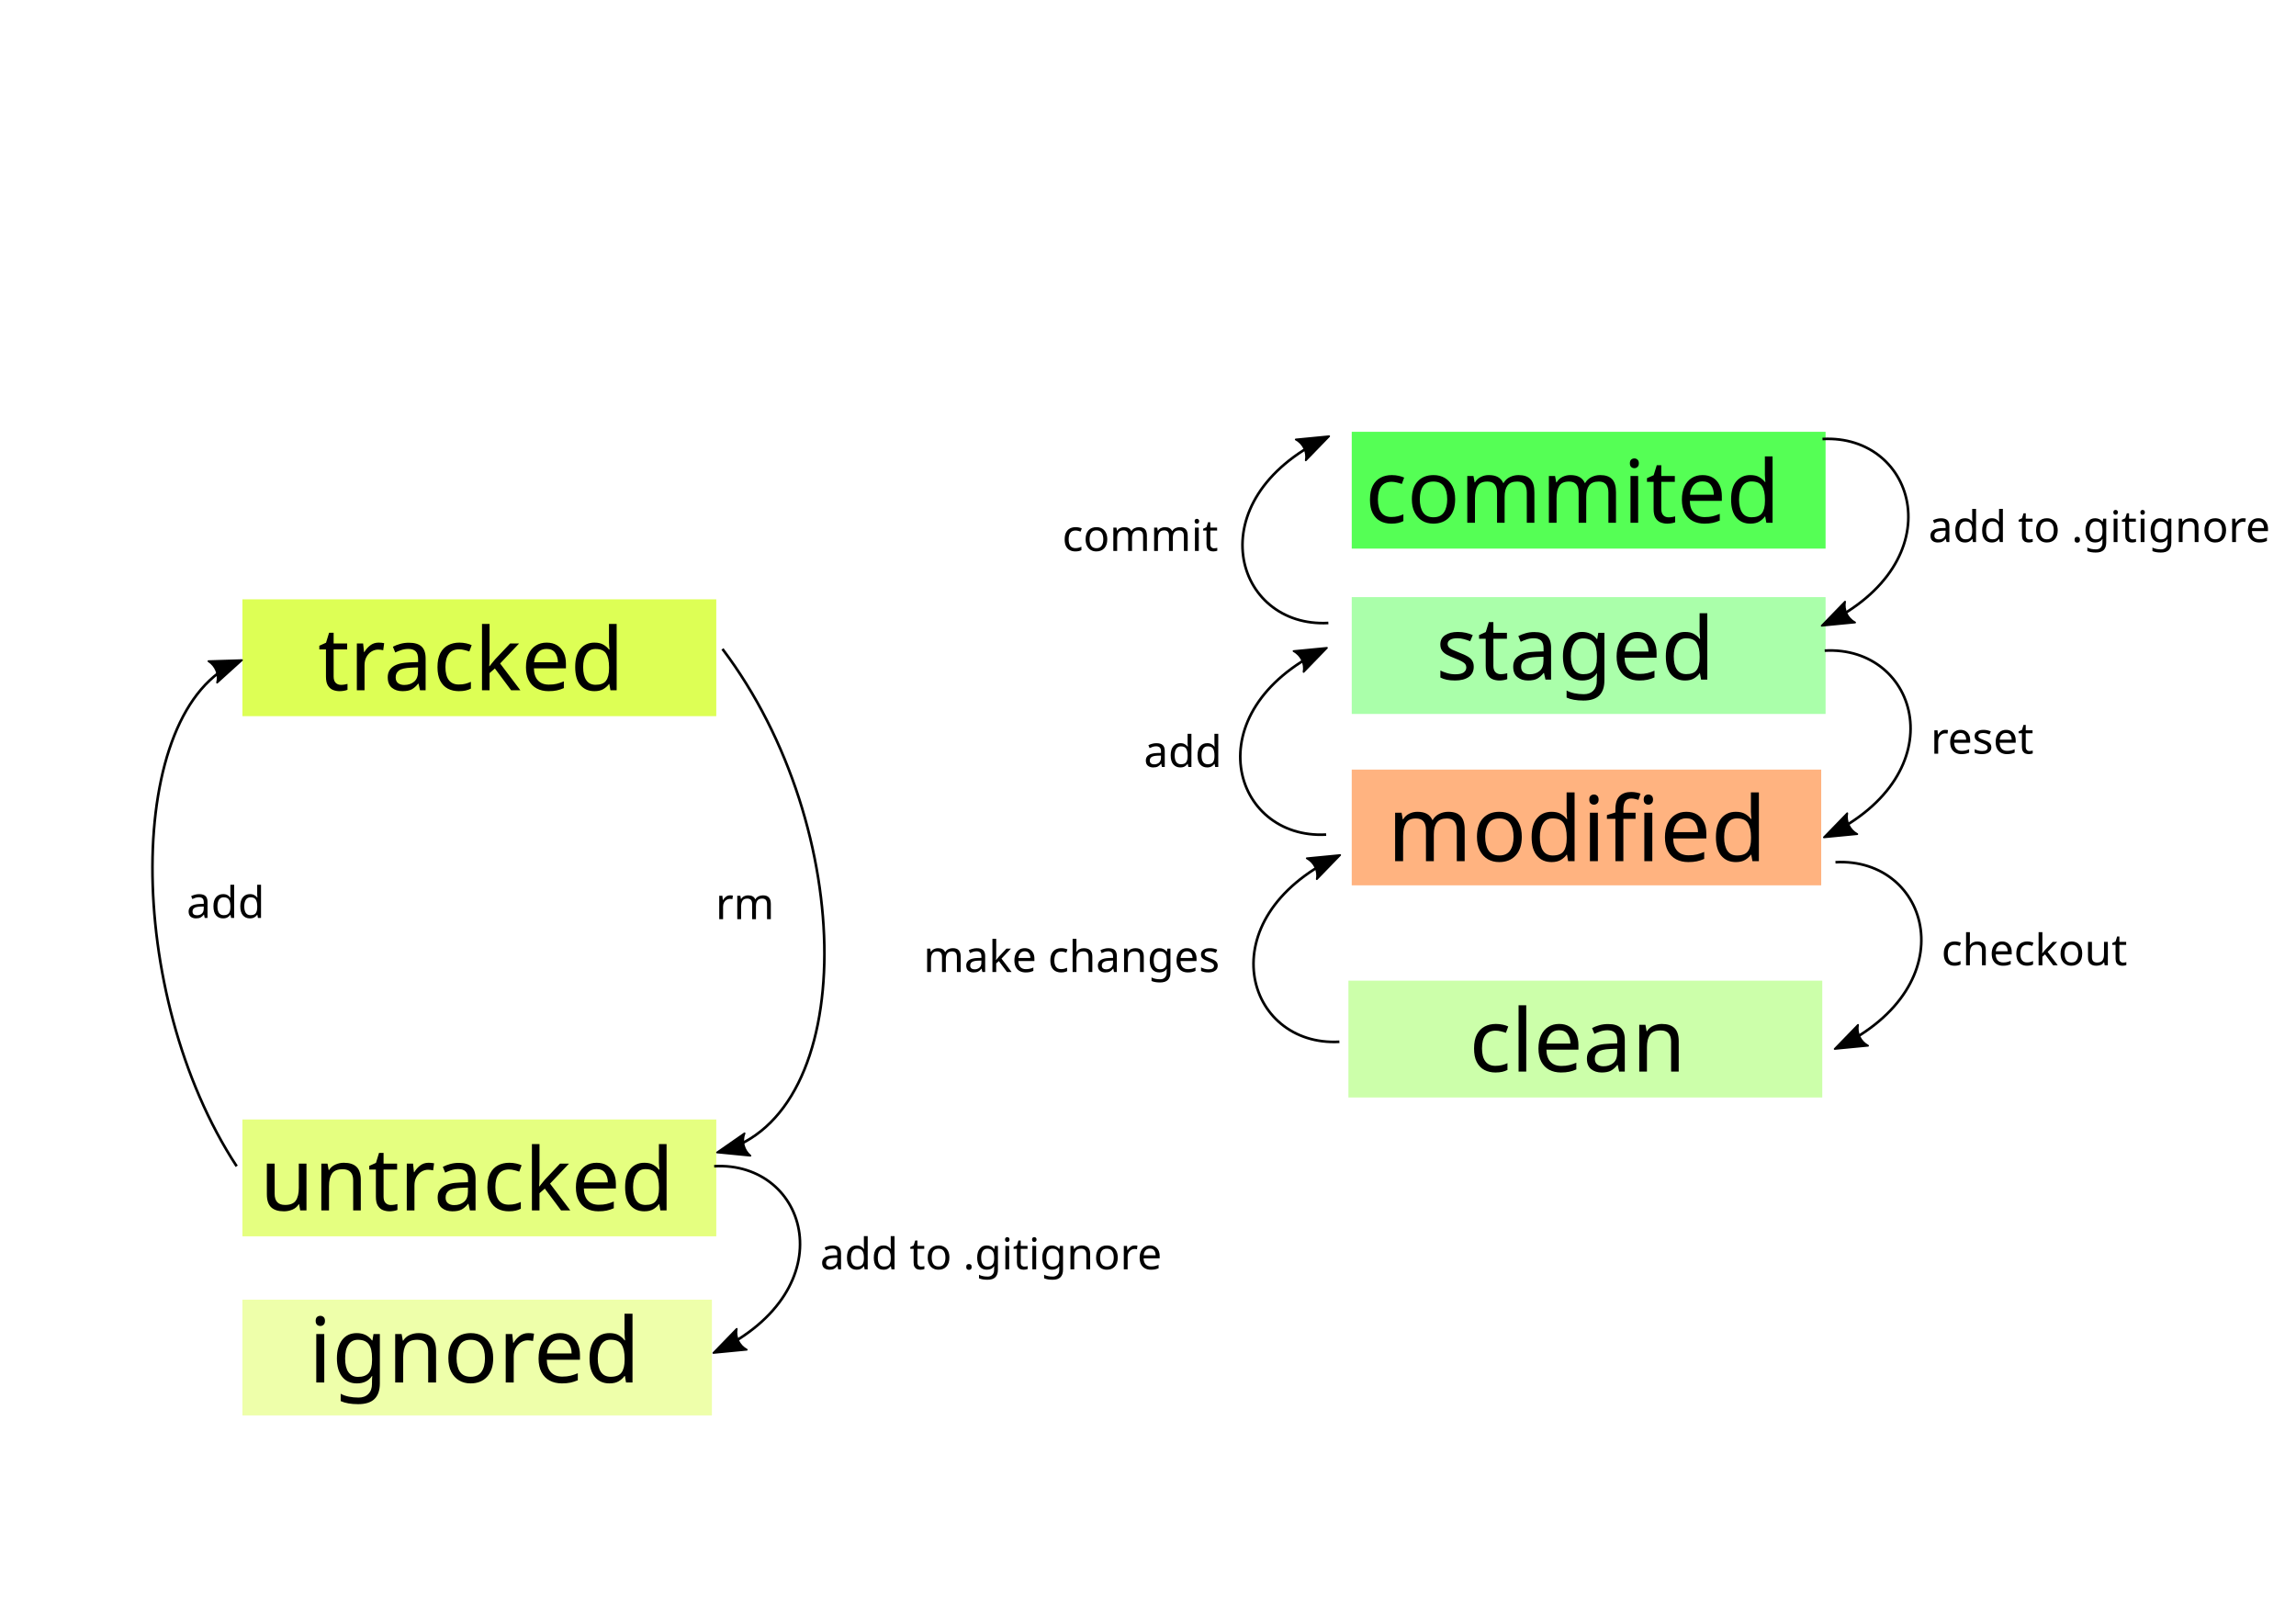
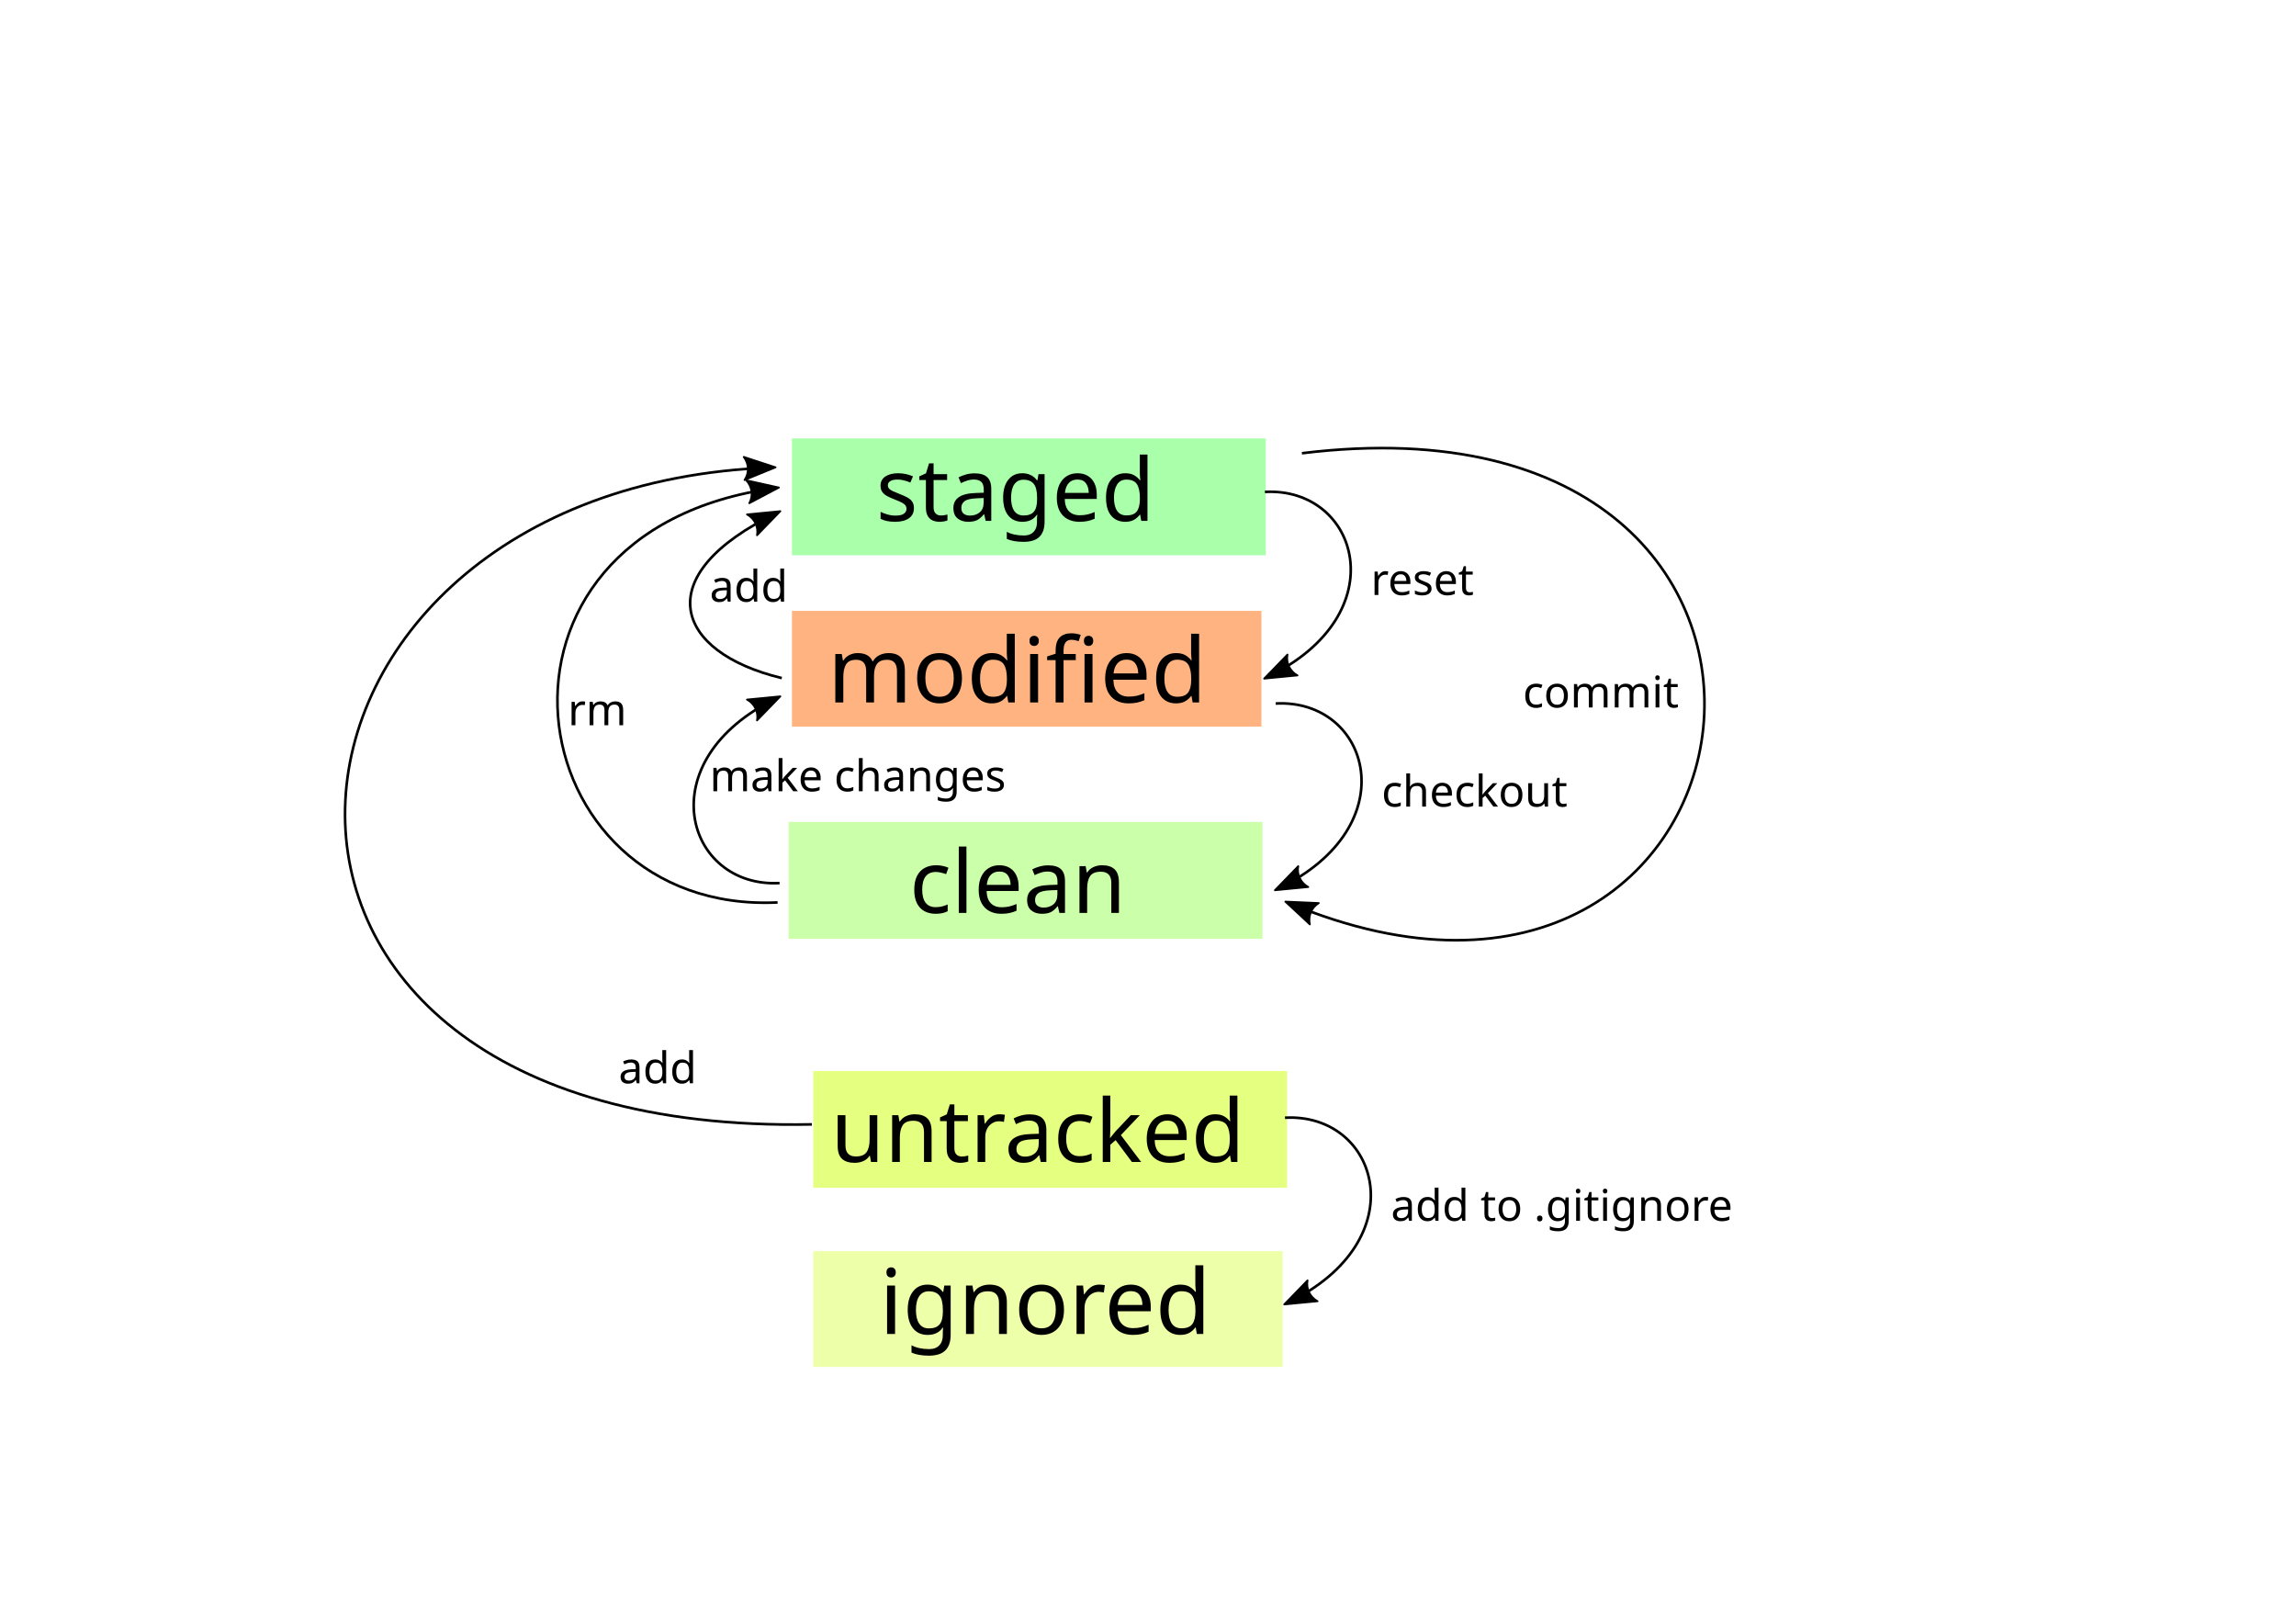
<svg xmlns="http://www.w3.org/2000/svg" width="297mm" height="210mm" viewBox="0 0 1052.362 744.094" id="svg2" version="1.1">
  <defs id="defs4">
    <marker orient="auto" refY="0" refX="0" id="Arrow2Lend" style="overflow:visible">
      <path id="path4389" style="fill:#000000;fill-opacity:1;fill-rule:evenodd;stroke:#000000;stroke-width:0.625;stroke-linejoin:round;stroke-opacity:1" d="M 8.719,4.034 -2.207,0.016 8.719,-4.002 c -1.745,2.372 -1.735,5.617 -6e-7,8.035 z" transform="matrix(-1.1,0,0,-1.1,-1.1,0)" />
    </marker>
    <marker orient="auto" refY="0" refX="0" id="TriangleOutL" style="overflow:visible">
      <path id="path4510" d="m 5.77,0 -8.65,5 0,-10 8.65,5 z" style="fill:#000000;fill-opacity:1;fill-rule:evenodd;stroke:#000000;stroke-width:1pt;stroke-opacity:1" transform="scale(0.8,0.8)" />
    </marker>
    <marker orient="auto" refY="0" refX="0" id="Arrow1Lend" style="overflow:visible">
      <path id="path4371" d="M 0,0 5,-5 -12.5,0 5,5 0,0 Z" style="fill:#000000;fill-opacity:1;fill-rule:evenodd;stroke:#000000;stroke-width:1pt;stroke-opacity:1" transform="matrix(-0.8,0,0,-0.8,-10,0)" />
    </marker>
    <marker orient="auto" refY="0" refX="0" id="Arrow2Lstart" style="overflow:visible">
      <path id="path4386" style="fill:#000000;fill-opacity:1;fill-rule:evenodd;stroke:#000000;stroke-width:0.625;stroke-linejoin:round;stroke-opacity:1" d="M 8.719,4.034 -2.207,0.016 8.719,-4.002 c -1.745,2.372 -1.735,5.617 -6e-7,8.035 z" transform="matrix(1.1,0,0,1.1,1.1,0)" />
    </marker>
    <marker orient="auto" refY="0" refX="0" id="Arrow1Lstart" style="overflow:visible">
      <path id="path4368" d="M 0,0 5,-5 -12.5,0 5,5 0,0 Z" style="fill:#000000;fill-opacity:1;fill-rule:evenodd;stroke:#000000;stroke-width:1pt;stroke-opacity:1" transform="matrix(0.8,0,0,0.8,10,0)" />
    </marker>
    <marker orient="auto" refY="0" refX="0" id="Arrow2Lend-0" style="overflow:visible">
      <path id="path4389-7" style="fill:#000000;fill-opacity:1;fill-rule:evenodd;stroke:#000000;stroke-width:0.625;stroke-linejoin:round;stroke-opacity:1" d="M 8.719,4.034 -2.207,0.016 8.719,-4.002 c -1.745,2.372 -1.735,5.617 -6e-7,8.035 z" transform="matrix(-1.1,0,0,-1.1,-1.1,0)" />
    </marker>
    <marker orient="auto" refY="0" refX="0" id="Arrow2Lend-0-7" style="overflow:visible">
      <path id="path4389-7-3" style="fill:#000000;fill-opacity:1;fill-rule:evenodd;stroke:#000000;stroke-width:0.625;stroke-linejoin:round;stroke-opacity:1" d="M 8.719,4.034 -2.207,0.016 8.719,-4.002 c -1.745,2.372 -1.735,5.617 -6e-7,8.035 z" transform="matrix(-1.1,0,0,-1.1,-1.1,0)" />
    </marker>
    <marker orient="auto" refY="0" refX="0" id="Arrow2Lend-0-4" style="overflow:visible">
      <path id="path4389-7-1" style="fill:#000000;fill-opacity:1;fill-rule:evenodd;stroke:#000000;stroke-width:0.625;stroke-linejoin:round;stroke-opacity:1" d="M 8.719,4.034 -2.207,0.016 8.719,-4.002 c -1.745,2.372 -1.735,5.617 -6e-7,8.035 z" transform="matrix(-1.1,0,0,-1.1,-1.1,0)" />
    </marker>
    <marker orient="auto" refY="0" refX="0" id="Arrow2Lend-0-9" style="overflow:visible">
      <path id="path4389-7-0" style="fill:#000000;fill-opacity:1;fill-rule:evenodd;stroke:#000000;stroke-width:0.625;stroke-linejoin:round;stroke-opacity:1" d="M 8.719,4.034 -2.207,0.016 8.719,-4.002 c -1.745,2.372 -1.735,5.617 -6e-7,8.035 z" transform="matrix(-1.1,0,0,-1.1,-1.1,0)" />
    </marker>
    <marker orient="auto" refY="0" refX="0" id="Arrow2Lend-0-6" style="overflow:visible">
      <path id="path4389-7-7" style="fill:#000000;fill-opacity:1;fill-rule:evenodd;stroke:#000000;stroke-width:0.625;stroke-linejoin:round;stroke-opacity:1" d="M 8.719,4.034 -2.207,0.016 8.719,-4.002 c -1.745,2.372 -1.735,5.617 -6e-7,8.035 z" transform="matrix(-1.1,0,0,-1.1,-1.1,0)" />
    </marker>
    <marker orient="auto" refY="0" refX="0" id="Arrow2Lend-0-6-1" style="overflow:visible">
      <path id="path4389-7-7-8" style="fill:#000000;fill-opacity:1;fill-rule:evenodd;stroke:#000000;stroke-width:0.625;stroke-linejoin:round;stroke-opacity:1" d="M 8.719,4.034 -2.207,0.016 8.719,-4.002 c -1.745,2.372 -1.735,5.617 -6e-7,8.035 z" transform="matrix(-1.1,0,0,-1.1,-1.1,0)" />
    </marker>
    <marker orient="auto" refY="0" refX="0" id="Arrow2Lend-0-6-1-0" style="overflow:visible">
      <path id="path4389-7-7-8-3" style="fill:#000000;fill-opacity:1;fill-rule:evenodd;stroke:#000000;stroke-width:0.625;stroke-linejoin:round;stroke-opacity:1" d="M 8.719,4.034 -2.207,0.016 8.719,-4.002 c -1.745,2.372 -1.735,5.617 -6e-7,8.035 z" transform="matrix(-1.1,0,0,-1.1,-1.1,0)" />
    </marker>
    <marker orient="auto" refY="0" refX="0" id="Arrow2Lend-0-6-1-2" style="overflow:visible">
      <path id="path4389-7-7-8-2" style="fill:#000000;fill-opacity:1;fill-rule:evenodd;stroke:#000000;stroke-width:0.625;stroke-linejoin:round;stroke-opacity:1" d="M 8.719,4.034 -2.207,0.016 8.719,-4.002 c -1.745,2.372 -1.735,5.617 -6e-7,8.035 z" transform="matrix(-1.1,0,0,-1.1,-1.1,0)" />
    </marker>
    <marker orient="auto" refY="0" refX="0" id="Arrow2Lend-0-6-1-2-1" style="overflow:visible">
      <path id="path4389-7-7-8-2-0" style="fill:#000000;fill-opacity:1;fill-rule:evenodd;stroke:#000000;stroke-width:0.625;stroke-linejoin:round;stroke-opacity:1" d="M 8.719,4.034 -2.207,0.016 8.719,-4.002 c -1.745,2.372 -1.735,5.617 -6e-7,8.035 z" transform="matrix(-1.1,0,0,-1.1,-1.1,0)" />
    </marker>
    <marker orient="auto" refY="0" refX="0" id="Arrow2Lend-0-4-4" style="overflow:visible">
      <path id="path4389-7-1-7" style="fill:#000000;fill-opacity:1;fill-rule:evenodd;stroke:#000000;stroke-width:0.625;stroke-linejoin:round;stroke-opacity:1" d="M 8.719,4.034 -2.207,0.016 8.719,-4.002 c -1.745,2.372 -1.735,5.617 -6e-7,8.035 z" transform="matrix(-1.1,0,0,-1.1,-1.1,0)" />
    </marker>
    <marker orient="auto" refY="0" refX="0" id="Arrow2Lend-0-6-1-2-1-6" style="overflow:visible">
      <path id="path4389-7-7-8-2-0-1" style="fill:#000000;fill-opacity:1;fill-rule:evenodd;stroke:#000000;stroke-width:0.625;stroke-linejoin:round;stroke-opacity:1" d="M 8.719,4.034 -2.207,0.016 8.719,-4.002 c -1.745,2.372 -1.735,5.617 -6e-7,8.035 z" transform="matrix(-1.1,0,0,-1.1,-1.1,0)" />
    </marker>
  </defs>
  <g id="layer1" transform="translate(0,-308.2677)">
    <flowRoot xml:space="preserve" id="flowRoot3362" style="font-style:normal;font-weight:normal;font-size:40px;line-height:125%;font-family:Sans;letter-spacing:0px;word-spacing:0px;fill:#000000;fill-opacity:0;stroke:none;stroke-width:1px;stroke-linecap:butt;stroke-linejoin:miter;stroke-opacity:1">
      <flowRegion id="flowRegion3364">
        <rect id="rect3366" width="405.071" height="109.096" x="220.213" y="106.859" style="fill:#000000;fill-opacity:0" />
      </flowRegion>
      <flowPara id="flowPara3368" />
    </flowRoot>
    <flowRoot xml:space="preserve" id="flowRoot3370" style="font-style:normal;font-weight:normal;font-size:40px;line-height:125%;font-family:Sans;letter-spacing:0px;word-spacing:0px;fill:#000000;fill-opacity:1;stroke:none;stroke-width:1px;stroke-linecap:butt;stroke-linejoin:miter;stroke-opacity:1">
      <flowRegion id="flowRegion3372">
        <rect id="rect3374" width="351.533" height="139.401" x="185.868" y="59.382" />
      </flowRegion>
      <flowPara id="flowPara3376" />
    </flowRoot>
    <flowRoot xml:space="preserve" id="flowRoot3378" style="font-style:normal;font-weight:normal;font-size:40px;line-height:125%;font-family:Sans;letter-spacing:0px;word-spacing:0px;fill:#000000;fill-opacity:1;stroke:none;stroke-width:1px;stroke-linecap:butt;stroke-linejoin:miter;stroke-opacity:1">
      <flowRegion id="flowRegion3380">
        <rect id="rect3382" width="305.066" height="96.975" x="196.98" y="101.809" />
      </flowRegion>
      <flowPara id="flowPara3384" />
    </flowRoot>
-     <rect style="fill:#e5ff80;fill-opacity:1;stroke:none;stroke-width:1;stroke-miterlimit:4;stroke-dasharray:4, 1;stroke-dashoffset:0" id="rect3336" width="217.183" height="53.538" x="111.117" y="821.291" />
-     <text id="text13818" y="862.972" x="119.161" style="font-style:normal;font-weight:normal;font-size:40px;line-height:125%;font-family:Sans;letter-spacing:0px;word-spacing:0px;fill:#000000;fill-opacity:1;stroke:none;stroke-width:1px;stroke-linecap:butt;stroke-linejoin:miter;stroke-opacity:1" xml:space="preserve">
-       <tspan y="862.972" x="119.161" id="tspan13820">untracked</tspan>
+     <rect style="fill:#e5ff80;fill-opacity:1;stroke:none;stroke-width:1;stroke-miterlimit:4;stroke-dasharray:4, 1;stroke-dashoffset:0" id="rect3336" width="217.183" height="53.538" x="372.746" y="799.068" />
+     <text id="text13818" y="840.749" x="380.791" style="font-style:normal;font-weight:normal;font-size:40px;line-height:125%;font-family:Sans;letter-spacing:0px;word-spacing:0px;fill:#000000;fill-opacity:1;stroke:none;stroke-width:1px;stroke-linecap:butt;stroke-linejoin:miter;stroke-opacity:1" xml:space="preserve">
+       <tspan y="840.749" x="380.791" id="tspan13820">untracked</tspan>
    </text>
-     <rect style="fill:#aaffaa;fill-opacity:1;stroke:none;stroke-width:1;stroke-miterlimit:4;stroke-dasharray:4, 1;stroke-dashoffset:0" id="rect3336-9-6" width="217.183" height="53.538" x="619.564" y="581.908" />
-     <rect style="fill:#ffb380;fill-opacity:1;stroke:none;stroke-width:1;stroke-miterlimit:4;stroke-dasharray:4, 1;stroke-dashoffset:0" id="rect3336-9" width="215.183" height="53.045" x="619.564" y="660.946" />
-     <text xml:space="preserve" style="font-style:normal;font-weight:normal;font-size:41.43px;line-height:125%;font-family:Sans;letter-spacing:0px;word-spacing:0px;fill:#000000;fill-opacity:1;stroke:none;stroke-width:1px;stroke-linecap:butt;stroke-linejoin:miter;stroke-opacity:1" x="635.932" y="702.914" id="text4299">
-       <tspan id="tspan4301" x="635.932" y="702.914">modified</tspan>
+     <rect style="fill:#aaffaa;fill-opacity:1;stroke:none;stroke-width:1;stroke-miterlimit:4;stroke-dasharray:4, 1;stroke-dashoffset:0" id="rect3336-9-6" width="217.183" height="53.538" x="362.985" y="509.177" />
+     <rect style="fill:#ffb380;fill-opacity:1;stroke:none;stroke-width:1;stroke-miterlimit:4;stroke-dasharray:4, 1;stroke-dashoffset:0" id="rect3336-9" width="215.183" height="53.045" x="362.985" y="588.215" />
+     <text xml:space="preserve" style="font-style:normal;font-weight:normal;font-size:41.43px;line-height:125%;font-family:Sans;letter-spacing:0px;word-spacing:0px;fill:#000000;fill-opacity:1;stroke:none;stroke-width:1px;stroke-linecap:butt;stroke-linejoin:miter;stroke-opacity:1" x="379.353" y="630.183" id="text4299">
+       <tspan id="tspan4301" x="379.353" y="630.183">modified</tspan>
    </text>
-     <rect style="fill:#eeffaa;fill-opacity:1;stroke:none;stroke-width:1;stroke-miterlimit:4;stroke-dasharray:4, 1;stroke-dashoffset:0" id="rect3336-9-1" width="215.183" height="53.045" x="111.117" y="903.865" />
-     <text xml:space="preserve" style="font-style:normal;font-weight:normal;font-size:41.43px;line-height:125%;font-family:Sans;letter-spacing:0px;word-spacing:0px;fill:#000000;fill-opacity:1;stroke:none;stroke-width:1px;stroke-linecap:butt;stroke-linejoin:miter;stroke-opacity:1" x="141.451" y="941.817" id="text4299-0">
-       <tspan id="tspan4301-3" x="141.451" y="941.817">ignored</tspan>
+     <rect style="fill:#eeffaa;fill-opacity:1;stroke:none;stroke-width:1;stroke-miterlimit:4;stroke-dasharray:4, 1;stroke-dashoffset:0" id="rect3336-9-1" width="215.183" height="53.045" x="372.746" y="881.642" />
+     <text xml:space="preserve" style="font-style:normal;font-weight:normal;font-size:41.43px;line-height:125%;font-family:Sans;letter-spacing:0px;word-spacing:0px;fill:#000000;fill-opacity:1;stroke:none;stroke-width:1px;stroke-linecap:butt;stroke-linejoin:miter;stroke-opacity:1" x="403.08" y="919.594" id="text4299-0">
+       <tspan id="tspan4301-3" x="403.08" y="919.594">ignored</tspan>
    </text>
-     <rect style="fill:#55ff55;fill-opacity:1;stroke:none;stroke-width:1;stroke-miterlimit:4;stroke-dasharray:4, 1;stroke-dashoffset:0" id="rect3336-9-6-7" width="217.183" height="53.538" x="619.564" y="506.146" />
    <path style="fill:#000000;fill-opacity:0;stroke:none;stroke-width:1;stroke-miterlimit:4;stroke-dasharray:4, 1;stroke-dashoffset:0" id="path5760" d="m 127.919,962.885 c 1.734,-4.526 3.602,-8.997 5.47,-13.469 2.229,-5.222 5.628,-9.796 8.766,-14.488 3.531,-4.664 6.712,-9.555 9.781,-14.53 2.557,-3.959 4.207,-8.317 5.434,-12.836 0.979,-4.41 1.681,-8.878 2.479,-13.324 0.606,-4.344 1.596,-8.622 2.837,-12.825 1.159,-4.285 2.994,-8.281 5.027,-12.206 2.22,-4.331 5.347,-7.942 8.843,-11.275 3.733,-3.46 7.917,-6.356 12,-9.374 4.168,-3.043 8.229,-6.224 12.265,-9.439 2.726,-2.231 5.597,-4.279 8.34,-6.488 1.485,-1.241 2.147,-2.863 2.225,-4.759 -0.386,-2.101 -1.653,-3.926 -2.909,-5.608 -2.308,-2.466 -5.376,-3.675 -8.459,-4.847 -3.669,-1.317 -7.275,-2.822 -11.047,-3.82 -3.761,-0.928 -7.55,-1.534 -11.409,-1.848 -3.404,-0.236 -6.818,-0.231 -10.229,-0.237 -7.049,0.682 -14.613,6.42 5.872,-5.21 -2.036,1.166 -3.205,3.112 -4.138,5.188 -0.972,2.238 -1.515,4.527 -1.169,6.953 0.501,2.103 1.742,3.783 3.024,5.465 1.29,1.396 2.677,2.7 4.238,3.79 1.151,0.601 0.565,0.285 1.758,0.951 0,0 -12.553,8.175 -12.553,8.175 l 0,0 c -1.249,-0.701 -0.629,-0.335 -1.859,-1.101 -1.626,-1.237 -3.149,-2.589 -4.462,-4.163 -1.419,-1.874 -2.717,-3.797 -3.363,-6.092 -0.54,-2.666 -0.184,-5.204 0.825,-7.733 0.888,-2.284 1.84,-4.397 3.716,-6.063 7.599,-4.327 12.122,-8.779 20.179,-8.92 3.417,0.025 6.837,0.103 10.244,0.386 3.907,0.4 7.759,1.06 11.559,2.07 3.778,1.111 7.438,2.577 11.133,3.933 3.326,1.3 6.554,2.794 8.997,5.496 1.445,1.937 2.786,4.016 3.392,6.382 0.193,2.164 -0.285,4.286 -1.712,5.979 -2.608,2.481 -5.807,4.276 -8.519,6.642 -4.05,3.184 -8.042,6.443 -12.216,9.467 -4.063,3.038 -8.287,5.861 -12.092,9.232 -3.493,3.206 -6.708,6.568 -8.983,10.783 -1.986,3.876 -4.045,7.708 -5.133,11.963 -1.306,4.138 -2.335,8.375 -2.934,12.676 -0.798,4.478 -1.538,8.966 -2.422,13.427 -1.176,4.658 -2.72,9.183 -5.332,13.264 -3.036,5.019 -6.176,9.979 -9.801,14.601 -3.069,4.652 -6.452,9.14 -8.821,14.208 -1.846,4.395 -3.747,8.779 -5.251,13.305 0,0 -13.587,6.32 -13.587,6.32 z" />
-     <g id="g13302" transform="translate(-145.462,537.6549)">
+     <g id="g13302" transform="translate(116.1676,515.4316)">
      <path id="path5766-0" d="m 472.799,305.058 c 43.061,-2.353 60.701,56.154 1.071,84.857" style="fill:none;fill-rule:evenodd;stroke:#000000;stroke-width:1.2;stroke-linecap:butt;stroke-linejoin:miter;stroke-miterlimit:4;stroke-dasharray:none;stroke-opacity:1;marker-end:url(#Arrow2Lend-0)" />
      <text id="text11061" y="352.291" x="521.357" style="font-style:normal;font-weight:normal;font-size:20px;line-height:125%;font-family:Sans;letter-spacing:0px;word-spacing:0px;fill:#000000;fill-opacity:1;stroke:none;stroke-width:1px;stroke-linecap:butt;stroke-linejoin:miter;stroke-opacity:1" xml:space="preserve">
        <tspan y="352.291" x="521.357" id="tspan11063">add to .gitignore</tspan>
      </text>
    </g>
-     <g transform="translate(363.5451,301.3695)" id="g13302-3">
+     <g transform="translate(106.9663,228.6385)" id="g13302-3">
      <path id="path5766-0-9" d="m 472.799,305.058 c 43.061,-2.353 60.701,56.154 1.071,84.857" style="fill:none;fill-rule:evenodd;stroke:#000000;stroke-width:1.2;stroke-linecap:butt;stroke-linejoin:miter;stroke-miterlimit:4;stroke-dasharray:none;stroke-opacity:1;marker-end:url(#Arrow2Lend-0-4)" />
      <text id="text11061-8" y="352.291" x="521.357" style="font-style:normal;font-weight:normal;font-size:20px;line-height:125%;font-family:Sans;letter-spacing:0px;word-spacing:0px;fill:#000000;fill-opacity:1;stroke:none;stroke-width:1px;stroke-linecap:butt;stroke-linejoin:miter;stroke-opacity:1" xml:space="preserve">
        <tspan y="352.291" x="521.357" id="tspan11063-8">reset</tspan>
      </text>
    </g>
-     <g transform="translate(362.5349,204.3948)" id="g13302-6">
-       <path id="path5766-0-6" d="m 472.799,305.058 c 43.061,-2.353 60.701,56.154 1.071,84.857" style="fill:none;fill-rule:evenodd;stroke:#000000;stroke-width:1.2;stroke-linecap:butt;stroke-linejoin:miter;stroke-miterlimit:4;stroke-dasharray:none;stroke-opacity:1;marker-end:url(#Arrow2Lend-0-9)" />
-       <text id="text11061-9" y="352.291" x="521.357" style="font-style:normal;font-weight:normal;font-size:20px;line-height:125%;font-family:Sans;letter-spacing:0px;word-spacing:0px;fill:#000000;fill-opacity:1;stroke:none;stroke-width:1px;stroke-linecap:butt;stroke-linejoin:miter;stroke-opacity:1" xml:space="preserve">
-         <tspan y="352.291" x="521.357" id="tspan11063-0">add to .gitignore</tspan>
+     <g transform="translate(123.5687,85.6726)" id="g13584-3">
+       <path id="path5766-0-61-6" d="m 234.758,533.335 c -49.122,-11.789 -61.711,-47.063 -2.082,-75.766" style="fill:none;fill-rule:evenodd;stroke:#000000;stroke-width:1.2;stroke-linecap:butt;stroke-linejoin:miter;stroke-miterlimit:4;stroke-dasharray:none;stroke-opacity:1;marker-end:url(#Arrow2Lend-0-6-1)" />
+       <text id="text11061-90-2" y="498.325" x="201.699" style="font-style:normal;font-weight:normal;font-size:20px;line-height:125%;font-family:Sans;letter-spacing:0px;word-spacing:0px;fill:#000000;fill-opacity:1;stroke:none;stroke-width:1px;stroke-linecap:butt;stroke-linejoin:miter;stroke-opacity:1" xml:space="preserve">
+         <tspan y="498.325" x="201.699" id="tspan11063-00-1">add</tspan>
      </text>
    </g>
-     <g transform="translate(373.0764,157.3934)" id="g13584-3">
-       <path id="path5766-0-61-6" d="m 234.758,533.335 c -43.061,2.353 -60.701,-56.154 -1.071,-84.857" style="fill:none;fill-rule:evenodd;stroke:#000000;stroke-width:1.2;stroke-linecap:butt;stroke-linejoin:miter;stroke-miterlimit:4;stroke-dasharray:none;stroke-opacity:1;marker-end:url(#Arrow2Lend-0-6-1)" />
-       <text id="text11061-90-2" y="502.366" x="151.191" style="font-style:normal;font-weight:normal;font-size:20px;line-height:125%;font-family:Sans;letter-spacing:0px;word-spacing:0px;fill:#000000;fill-opacity:1;stroke:none;stroke-width:1px;stroke-linecap:butt;stroke-linejoin:miter;stroke-opacity:1" xml:space="preserve">
-         <tspan y="502.366" x="151.191" id="tspan11063-00-1">add</tspan>
+     <g transform="translate(117.5078,-12.3122)" id="g13584-3-6">
+       <path id="path5766-0-61-6-9" d="M 479.215,528.284 C 750.439,494.866 700.515,829.562 473.093,734.351" style="fill:none;fill-rule:evenodd;stroke:#000000;stroke-width:1.2;stroke-linecap:butt;stroke-linejoin:miter;stroke-miterlimit:4;stroke-dasharray:none;stroke-opacity:1;marker-end:url(#Arrow2Lend-0-6-1-0)" />
+       <text id="text11061-90-2-0" y="644.797" x="580.506" style="font-style:normal;font-weight:normal;font-size:20px;line-height:125%;font-family:Sans;letter-spacing:0px;word-spacing:0px;fill:#000000;fill-opacity:1;stroke:none;stroke-width:1px;stroke-linecap:butt;stroke-linejoin:miter;stroke-opacity:1" xml:space="preserve">
+         <tspan y="644.797" x="580.506" id="tspan11063-00-1-5">commit</tspan>
      </text>
    </g>
-     <g transform="translate(374.0865,60.41878)" id="g13584-3-6">
-       <path id="path5766-0-61-6-9" d="m 234.758,533.335 c -43.061,2.353 -60.701,-56.154 -1.071,-84.857" style="fill:none;fill-rule:evenodd;stroke:#000000;stroke-width:1.2;stroke-linecap:butt;stroke-linejoin:miter;stroke-miterlimit:4;stroke-dasharray:none;stroke-opacity:1;marker-end:url(#Arrow2Lend-0-6-1-0)" />
-       <text id="text11061-90-2-0" y="500.346" x="112.806" style="font-style:normal;font-weight:normal;font-size:20px;line-height:125%;font-family:Sans;letter-spacing:0px;word-spacing:0px;fill:#000000;fill-opacity:1;stroke:none;stroke-width:1px;stroke-linecap:butt;stroke-linejoin:miter;stroke-opacity:1" xml:space="preserve">
-         <tspan y="500.346" x="112.806" id="tspan11063-00-1-5">commit</tspan>
+     <text xml:space="preserve" style="font-style:normal;font-weight:normal;font-size:40px;line-height:125%;font-family:Sans;letter-spacing:0px;word-spacing:0px;fill:#000000;fill-opacity:1;stroke:none;stroke-width:1px;stroke-linecap:butt;stroke-linejoin:miter;stroke-opacity:1" x="401.541" y="546.981" id="text13836">
+       <tspan id="tspan13838" x="401.541" y="546.981">staged</tspan>
+     </text>
+     <g transform="translate(122.5585,179.6168)" id="g13584-3-66">
+       <path id="path5766-0-61-6-2" d="m 234.758,533.335 c -43.061,2.353 -60.701,-56.154 -1.071,-84.857" style="fill:none;fill-rule:evenodd;stroke:#000000;stroke-width:1.2;stroke-linecap:butt;stroke-linejoin:miter;stroke-miterlimit:4;stroke-dasharray:none;stroke-opacity:1;marker-end:url(#Arrow2Lend-0-6-1-2)" />
+       <text id="text11061-90-2-3" y="491.254" x="202.709" style="font-style:normal;font-weight:normal;font-size:20px;line-height:125%;font-family:Sans;letter-spacing:0px;word-spacing:0px;fill:#000000;fill-opacity:1;stroke:none;stroke-width:1px;stroke-linecap:butt;stroke-linejoin:miter;stroke-opacity:1" xml:space="preserve">
+         <tspan y="491.254" x="202.709" id="tspan11063-00-1-6">make changes</tspan>
      </text>
    </g>
-     <text xml:space="preserve" style="font-style:normal;font-weight:normal;font-size:40px;line-height:125%;font-family:Sans;letter-spacing:0px;word-spacing:0px;fill:#000000;fill-opacity:1;stroke:none;stroke-width:1px;stroke-linecap:butt;stroke-linejoin:miter;stroke-opacity:1" x="658.12" y="619.712" id="text13836">
-       <tspan id="tspan13838" x="658.12" y="619.712">staged</tspan>
+     <path style="fill:none;fill-rule:evenodd;stroke:#000000;stroke-width:1.2;stroke-linecap:butt;stroke-linejoin:miter;stroke-miterlimit:4;stroke-dasharray:none;stroke-opacity:1;marker-end:url(#Arrow2Lend-0-6-1-2-1)" d="M 372.129,823.541 C 73.897,829.378 105.906,531.28 353.885,522.511" id="path5766-0-61-6-2-7" />
+     <text xml:space="preserve" style="font-style:normal;font-weight:normal;font-size:20px;line-height:125%;font-family:Sans;letter-spacing:0px;word-spacing:0px;fill:#000000;fill-opacity:1;stroke:none;stroke-width:1px;stroke-linecap:butt;stroke-linejoin:miter;stroke-opacity:1" x="283.511" y="804.693" id="text11061-90-2-3-9">
+       <tspan id="tspan11063-00-1-6-7" x="283.511" y="804.693">add</tspan>
    </text>
-     <text xml:space="preserve" style="font-style:normal;font-weight:normal;font-size:40px;line-height:125%;font-family:Sans;letter-spacing:0px;word-spacing:0px;fill:#000000;fill-opacity:1;stroke:none;stroke-width:1px;stroke-linecap:butt;stroke-linejoin:miter;stroke-opacity:1" x="625.717" y="547.827" id="text13845">
-       <tspan id="tspan13847" x="625.717" y="547.827">commited</tspan>
+     <path style="fill:none;fill-rule:evenodd;stroke:#000000;stroke-width:1.2;stroke-linecap:butt;stroke-linejoin:miter;stroke-miterlimit:4;stroke-dasharray:none;stroke-opacity:1;marker-end:url(#Arrow2Lend-0-6-1-2-1-6)" d="m 356.392,721.831 c -120.499,5.728 -147.527,-170.12 -0.949,-189.904" id="path5766-0-61-6-2-7-9" />
+     <text xml:space="preserve" style="font-style:normal;font-weight:normal;font-size:20px;line-height:125%;font-family:Sans;letter-spacing:0px;word-spacing:0px;fill:#000000;fill-opacity:1;stroke:none;stroke-width:1px;stroke-linecap:butt;stroke-linejoin:miter;stroke-opacity:1" x="260.282" y="640.605" id="text11061-90-2-3-9-2">
+       <tspan id="tspan11063-00-1-6-7-4" x="260.282" y="640.605">rm</tspan>
    </text>
-     <rect style="fill:#ddff55;fill-opacity:1;stroke:none;stroke-width:1;stroke-miterlimit:4;stroke-dasharray:4, 1;stroke-dashoffset:0" id="rect3336-6" width="217.183" height="53.538" x="111.117" y="582.923" />
-     <text id="text13818-2" y="624.604" x="145.714" style="font-style:normal;font-weight:normal;font-size:40px;line-height:125%;font-family:Sans;letter-spacing:0px;word-spacing:0px;fill:#000000;fill-opacity:1;stroke:none;stroke-width:1px;stroke-linecap:butt;stroke-linejoin:miter;stroke-opacity:1" xml:space="preserve">
-       <tspan y="624.604" x="145.714" id="tspan13882">tracked</tspan>
+     <rect style="fill:#ccffaa;fill-opacity:1;stroke:none;stroke-width:1;stroke-miterlimit:4;stroke-dasharray:4, 1;stroke-dashoffset:0" id="rect3336-6-0" width="217.183" height="53.538" x="361.47" y="684.943" />
+     <text id="text13818-2-9" y="726.625" x="416.848" style="font-style:normal;font-weight:normal;font-size:40px;line-height:125%;font-family:Sans;letter-spacing:0px;word-spacing:0px;fill:#000000;fill-opacity:1;stroke:none;stroke-width:1px;stroke-linecap:butt;stroke-linejoin:miter;stroke-opacity:1" xml:space="preserve">
+       <tspan y="726.625" x="416.848" id="tspan13882-5">clean</tspan>
    </text>
-     <g transform="translate(379.1373,252.3478)" id="g13584-3-66">
-       <path id="path5766-0-61-6-2" d="m 234.758,533.335 c -43.061,2.353 -60.701,-56.154 -1.071,-84.857" style="fill:none;fill-rule:evenodd;stroke:#000000;stroke-width:1.2;stroke-linecap:butt;stroke-linejoin:miter;stroke-miterlimit:4;stroke-dasharray:none;stroke-opacity:1;marker-end:url(#Arrow2Lend-0-6-1-2)" />
-       <text id="text11061-90-2-3" y="501.356" x="44.115" style="font-style:normal;font-weight:normal;font-size:20px;line-height:125%;font-family:Sans;letter-spacing:0px;word-spacing:0px;fill:#000000;fill-opacity:1;stroke:none;stroke-width:1px;stroke-linecap:butt;stroke-linejoin:miter;stroke-opacity:1" xml:space="preserve">
-         <tspan y="501.356" x="44.115" id="tspan11063-00-1-6">make changes</tspan>
-       </text>
-     </g>
-     <g transform="translate(-131.3298,326.5711)" id="g13584-3-66-9">
-       <path id="path5766-0-61-6-2-7" d="m 239.809,516.162 c -51.755,-79.016 -51.498,-210.182 0.949,-231.329" style="fill:none;fill-rule:evenodd;stroke:#000000;stroke-width:1.2;stroke-linecap:butt;stroke-linejoin:miter;stroke-miterlimit:4;stroke-dasharray:none;stroke-opacity:1;marker-end:url(#Arrow2Lend-0-6-1-2-1)" />
-       <text id="text11061-90-2-3-9" y="402.361" x="216.851" style="font-style:normal;font-weight:normal;font-size:20px;line-height:125%;font-family:Sans;letter-spacing:0px;word-spacing:0px;fill:#000000;fill-opacity:1;stroke:none;stroke-width:1px;stroke-linecap:butt;stroke-linejoin:miter;stroke-opacity:1" xml:space="preserve">
-         <tspan y="402.361" x="216.851" id="tspan11063-00-1-6-7">add</tspan>
-       </text>
-       <path id="path5766-0-61-6-2-7-9" d="m 462.468,279.093 c 62.339,82.5 62.585,213.738 -0.949,230.319" style="fill:none;fill-rule:evenodd;stroke:#000000;stroke-width:1.2;stroke-linecap:butt;stroke-linejoin:miter;stroke-miterlimit:4;stroke-dasharray:none;stroke-opacity:1;marker-end:url(#Arrow2Lend-0-6-1-2-1-6)" />
-       <text id="text11061-90-2-3-9-2" y="402.927" x="459.292" style="font-style:normal;font-weight:normal;font-size:20px;line-height:125%;font-family:Sans;letter-spacing:0px;word-spacing:0px;fill:#000000;fill-opacity:1;stroke:none;stroke-width:1px;stroke-linecap:butt;stroke-linejoin:miter;stroke-opacity:1" xml:space="preserve">
-         <tspan y="402.927" x="459.292" id="tspan11063-00-1-6-7-4">rm</tspan>
-       </text>
-     </g>
-     <rect style="fill:#ccffaa;fill-opacity:1;stroke:none;stroke-width:1;stroke-miterlimit:4;stroke-dasharray:4, 1;stroke-dashoffset:0" id="rect3336-6-0" width="217.183" height="53.538" x="618.048" y="757.674" />
-     <text id="text13818-2-9" y="799.355" x="673.427" style="font-style:normal;font-weight:normal;font-size:40px;line-height:125%;font-family:Sans;letter-spacing:0px;word-spacing:0px;fill:#000000;fill-opacity:1;stroke:none;stroke-width:1px;stroke-linecap:butt;stroke-linejoin:miter;stroke-opacity:1" xml:space="preserve">
-       <tspan y="799.355" x="673.427" id="tspan13882-5">clean</tspan>
-     </text>
-     <g transform="translate(368.483,398.3441)" id="g13302-3-1">
+     <g transform="translate(111.9042,325.6132)" id="g13302-3-1">
      <path id="path5766-0-9-8" d="m 472.799,305.058 c 43.061,-2.353 60.701,56.154 1.071,84.857" style="fill:none;fill-rule:evenodd;stroke:#000000;stroke-width:1.2;stroke-linecap:butt;stroke-linejoin:miter;stroke-miterlimit:4;stroke-dasharray:none;stroke-opacity:1;marker-end:url(#Arrow2Lend-0-4-4)" />
      <text id="text11061-8-8" y="352.291" x="521.357" style="font-style:normal;font-weight:normal;font-size:20px;line-height:125%;font-family:Sans;letter-spacing:0px;word-spacing:0px;fill:#000000;fill-opacity:1;stroke:none;stroke-width:1px;stroke-linecap:butt;stroke-linejoin:miter;stroke-opacity:1" xml:space="preserve">
        <tspan y="352.291" x="521.357" id="tspan11063-8-4">checkout</tspan>
      </text>
    </g>
  </g>
</svg>
